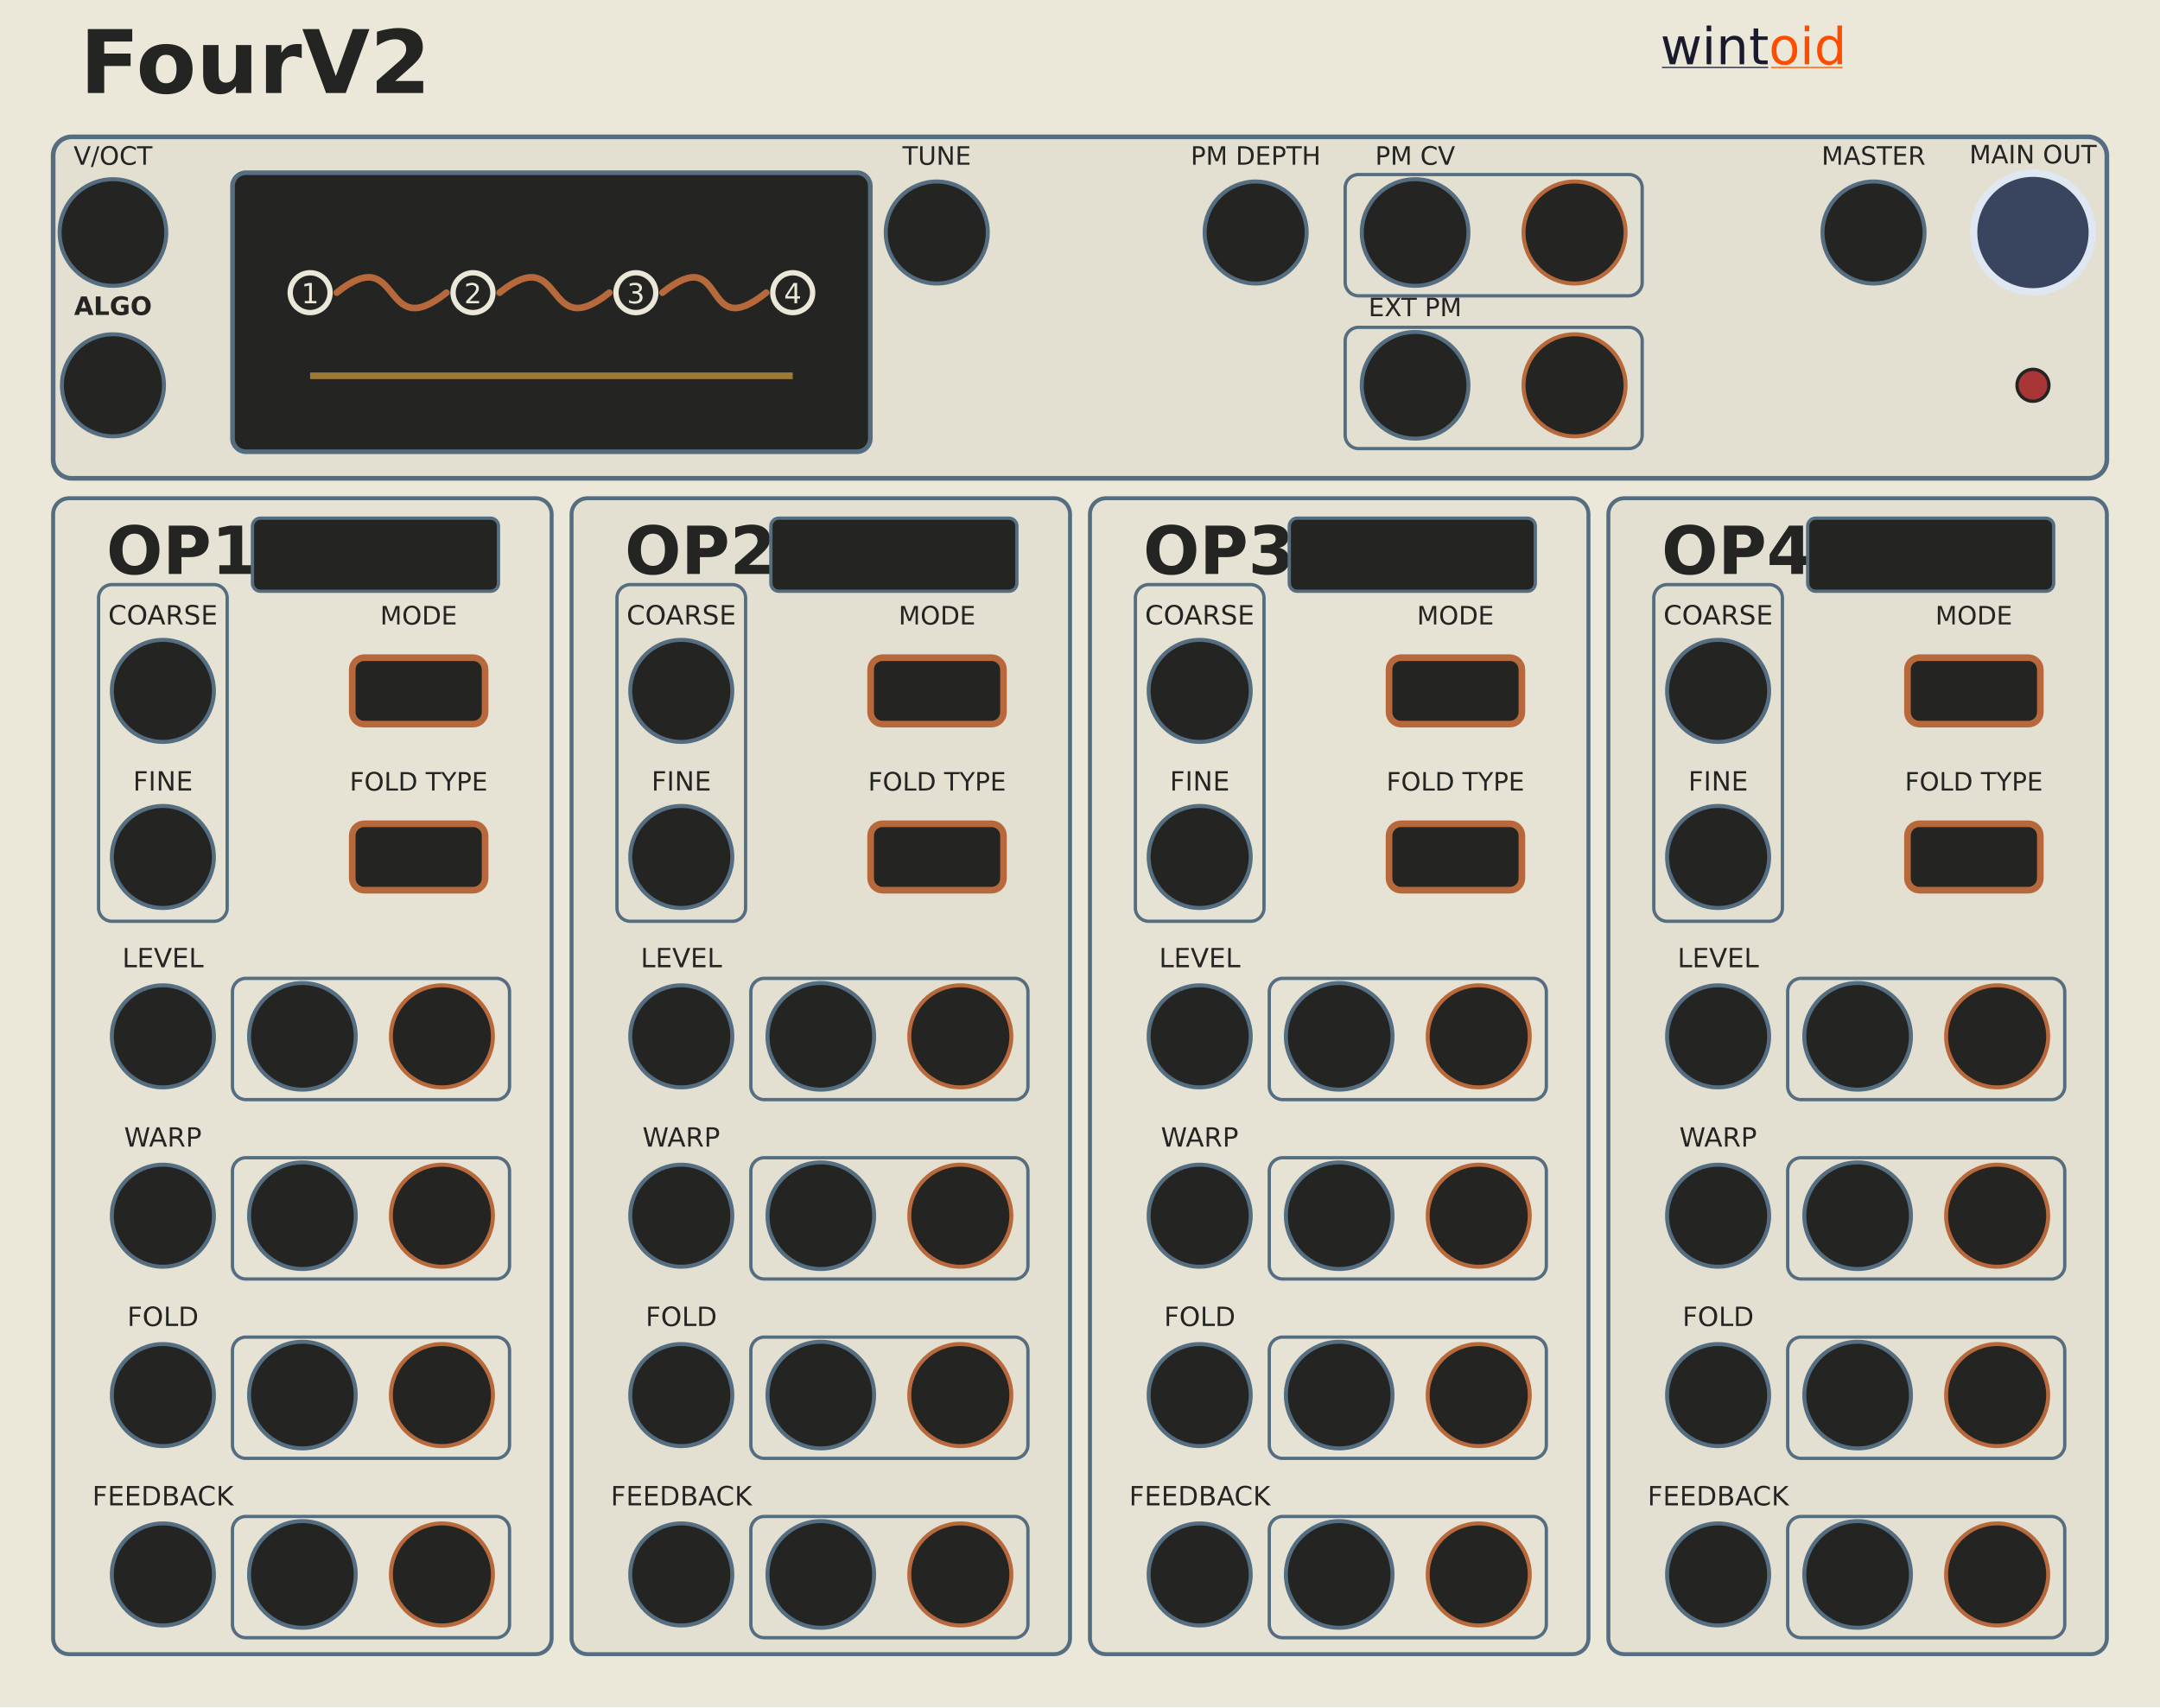
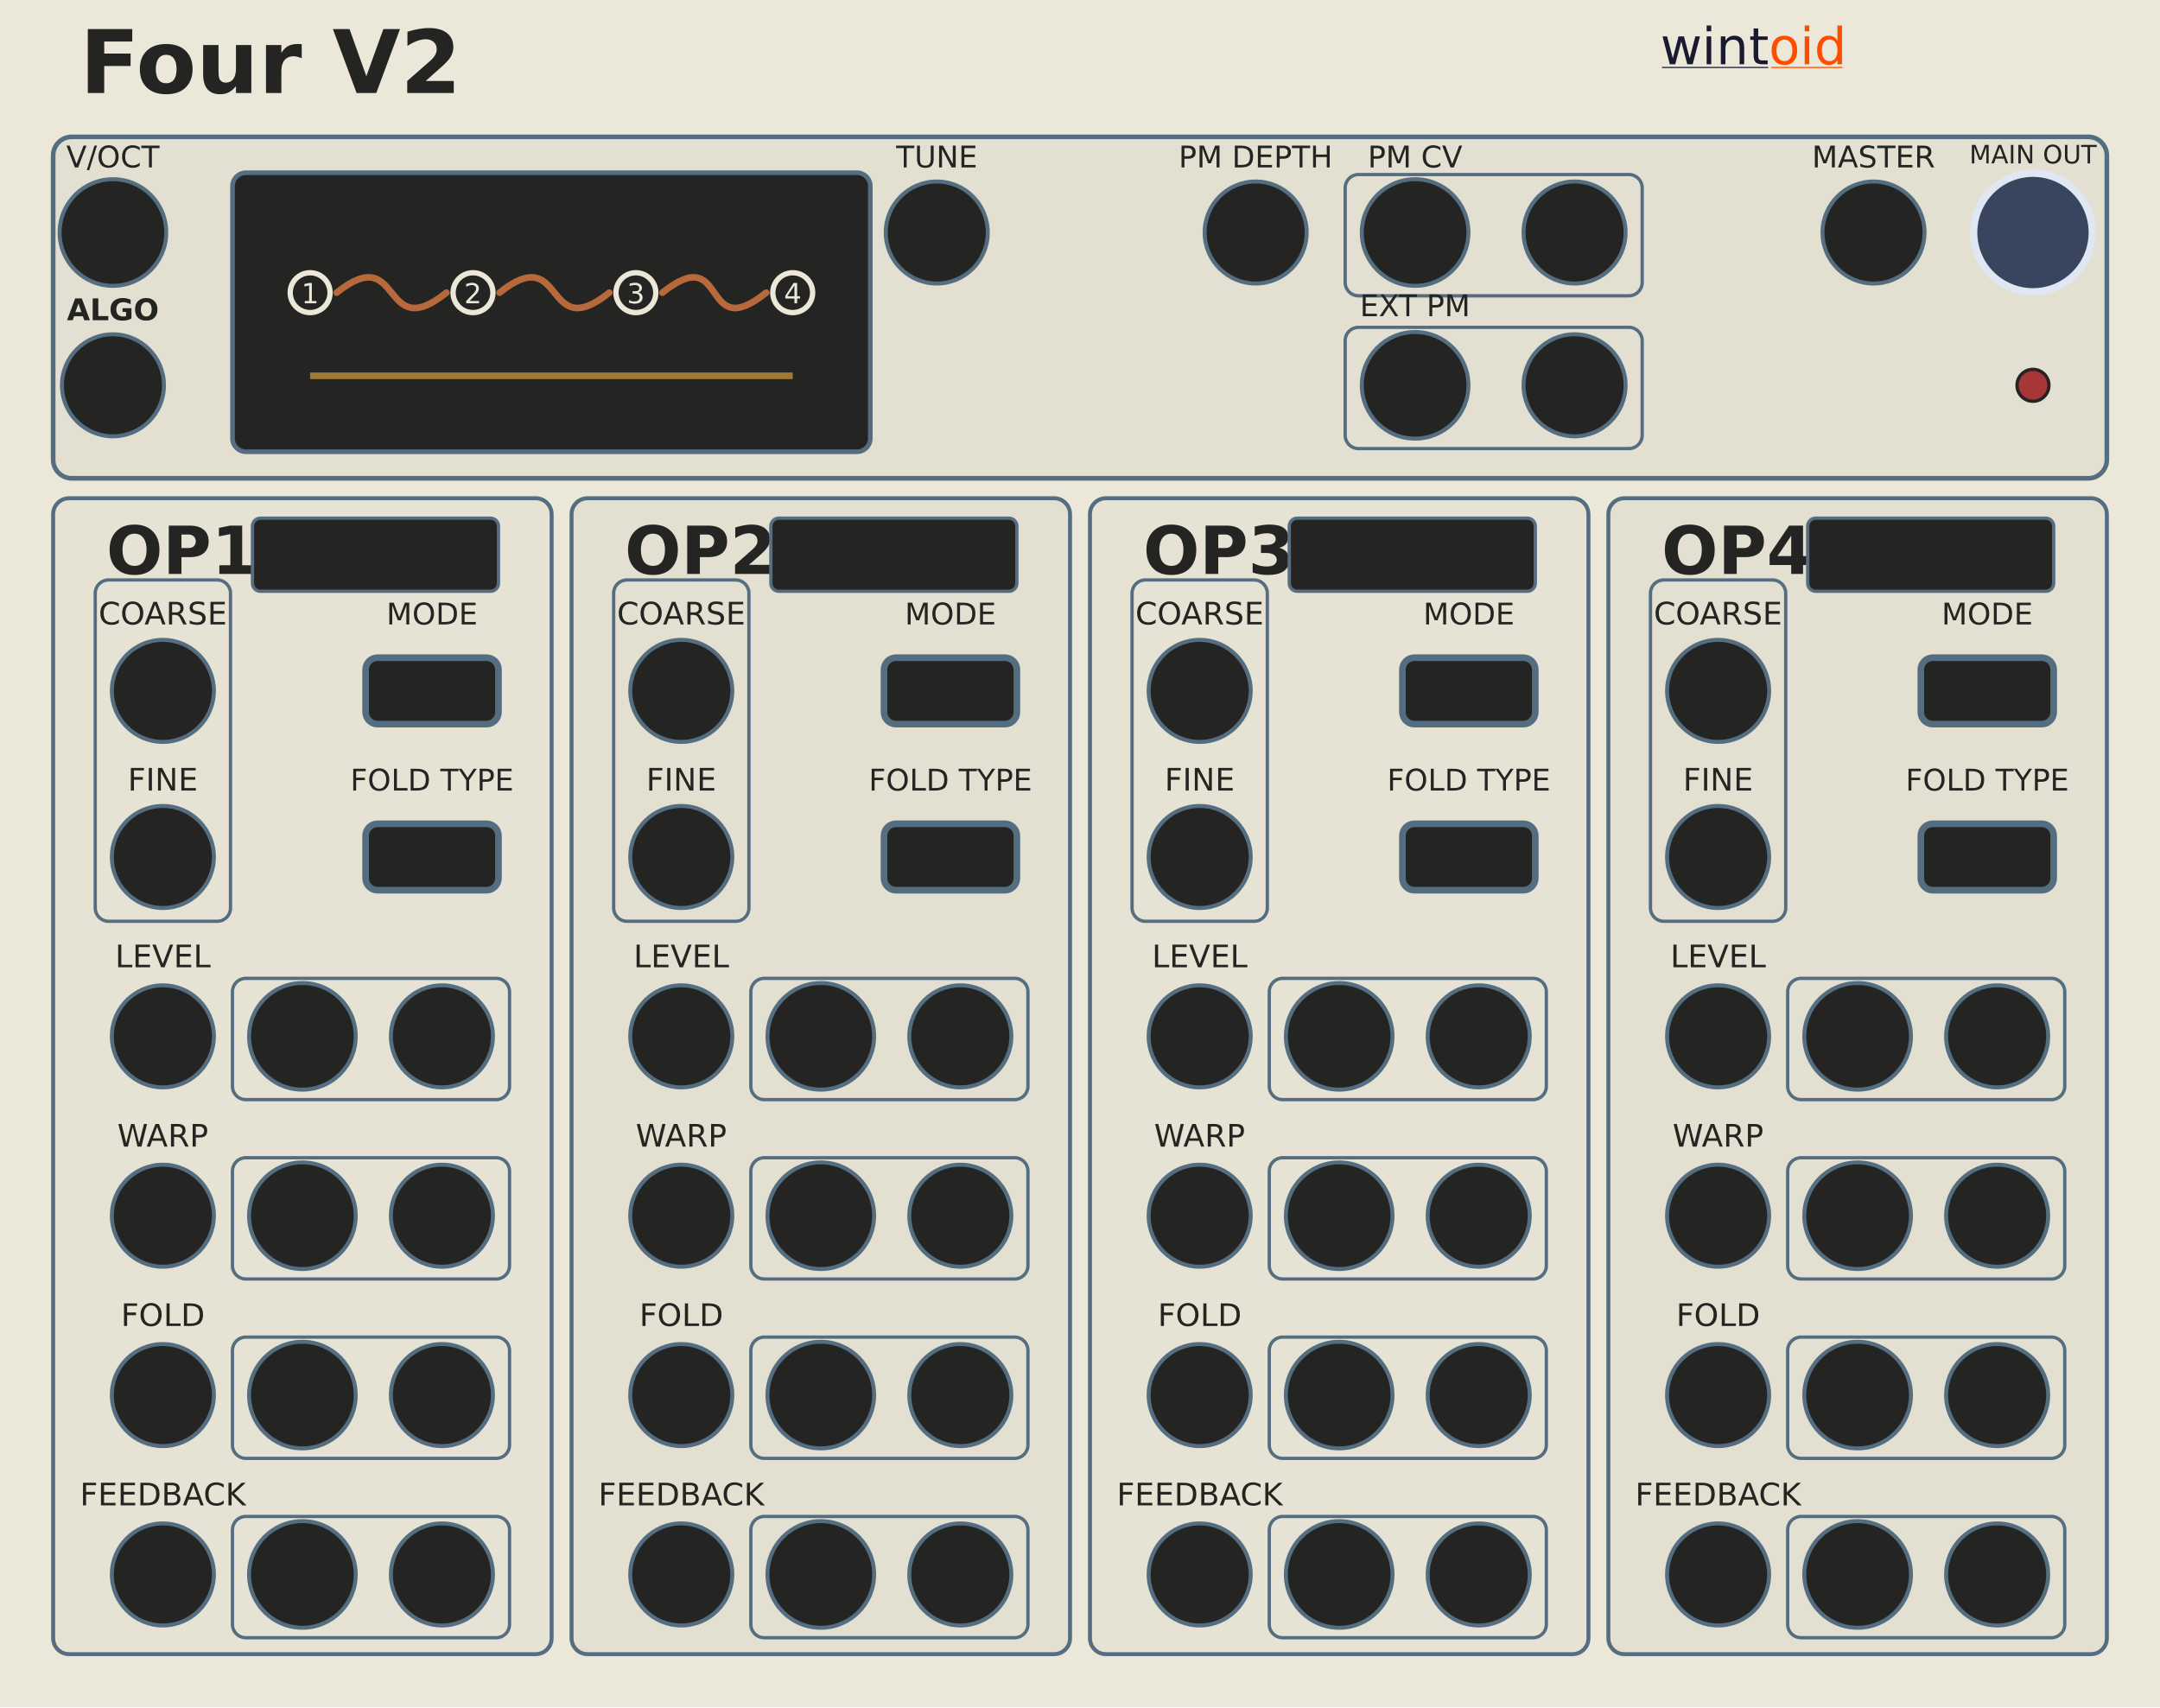
<svg xmlns="http://www.w3.org/2000/svg" width="162.56mm" height="128.5mm" viewBox="0 0 162.56 128.5">
  <rect x="0" y="0" width="162.56" height="128.5" fill="#ece8d9" stroke="#ece8d9" stroke-width="0" />
  <g id="wintoid-logo" transform="translate(124.959 0.638) scale(0.06)">
    <g id="wint-glyphs" fill="#1a1a2e">
      <path data-glyph="w" data-glyph-index="90" data-bbox="2.6875,-35,49.6562,0" transform="translate(0 70)" fill="#1a1a2e" d="M 2.688 -35 L 8.438 -35 L 15.625 -7.688 L 22.781 -35 L 29.562 -35 L 36.75 -7.688 L 43.906 -35 L 49.656 -35 L 40.5 0 L 33.719 0 L 26.188 -28.688 L 18.625 0 L 11.844 0 Z" />
      <path data-glyph="i" data-glyph-index="76" data-bbox="6.0312,-48.625,11.7812,0" transform="translate(52 70)" fill="#1a1a2e" d="M 6.031 -35 L 11.781 -35 L 11.781 0 L 6.031 0 Z M 6.031 -48.625 L 11.781 -48.625 L 11.781 -41.344 L 6.031 -41.344 Z" />
      <path data-glyph="n" data-glyph-index="81" data-bbox="5.8125,-35.8438,35.125,0" transform="translate(70 70)" fill="#1a1a2e" d="M 35.125 -21.125 L 35.125 0 L 29.375 0 L 29.375 -20.938 Q 29.375 -25.906 27.438 -28.375 Q 25.5 -30.844 21.625 -30.844 Q 16.969 -30.844 14.281 -27.875 Q 11.594 -24.906 11.594 -19.781 L 11.594 0 L 5.812 0 L 5.812 -35 L 11.594 -35 L 11.594 -29.562 Q 13.656 -32.719 16.453 -34.281 Q 19.25 -35.844 22.906 -35.844 Q 28.938 -35.844 32.031 -32.109 Q 35.125 -28.375 35.125 -21.125 Z" />
      <path data-glyph="t" data-glyph-index="87" data-bbox="1.7188,-44.9375,23.5625,0" transform="translate(111 70)" fill="#1a1a2e" d="M 11.719 -44.938 L 11.719 -35 L 23.562 -35 L 23.562 -30.531 L 11.719 -30.531 L 11.719 -11.531 Q 11.719 -7.25 12.891 -6.031 Q 14.062 -4.812 17.656 -4.812 L 23.562 -4.812 L 23.562 0 L 17.656 0 Q 11 0 8.469 -2.484 Q 5.938 -4.969 5.938 -11.531 L 5.938 -30.531 L 1.719 -30.531 L 1.719 -35 L 5.938 -35 L 5.938 -44.938 Z" />
    </g>
    <line id="wint-underline" x1="2.688" y1="74" x2="134.562" y2="74" stroke="#1a1a2e" stroke-width="1.4" stroke-linecap="square" />
    <g id="oid-glyphs" fill="#ff4d00">
      <path data-glyph="o" data-glyph-index="82" data-bbox="3.5312,-35.8438,35.6562,0.9062" transform="translate(136 70)" fill="#ff4d00" d="M 19.594 -30.969 Q 14.969 -30.969 12.281 -27.359 Q 9.594 -23.75 9.594 -17.469 Q 9.594 -11.188 12.266 -7.578 Q 14.938 -3.969 19.594 -3.969 Q 24.188 -3.969 26.875 -7.594 Q 29.562 -11.219 29.562 -17.469 Q 29.562 -23.688 26.875 -27.328 Q 24.188 -30.969 19.594 -30.969 Z M 19.594 -35.844 Q 27.094 -35.844 31.375 -30.969 Q 35.656 -26.094 35.656 -17.469 Q 35.656 -8.875 31.375 -3.984 Q 27.094 0.906 19.594 0.906 Q 12.062 0.906 7.797 -3.984 Q 3.531 -8.875 3.531 -17.469 Q 3.531 -26.094 7.797 -30.969 Q 12.062 -35.844 19.594 -35.844 Z" />
      <path data-glyph="i" data-glyph-index="76" data-bbox="6.0312,-48.625,11.7812,0" transform="translate(175 70)" fill="#ff4d00" d="M 6.031 -35 L 11.781 -35 L 11.781 0 L 6.031 0 Z M 6.031 -48.625 L 11.781 -48.625 L 11.781 -41.344 L 6.031 -41.344 Z" />
      <path data-glyph="d" data-glyph-index="71" data-bbox="3.5312,-48.625,34.8125,0.9062" transform="translate(193 70)" fill="#ff4d00" d="M 29.062 -29.688 L 29.062 -48.625 L 34.812 -48.625 L 34.812 0 L 29.062 0 L 29.062 -5.25 Q 27.25 -2.125 24.484 -0.609 Q 21.719 0.906 17.844 0.906 Q 11.5 0.906 7.516 -4.156 Q 3.531 -9.219 3.531 -17.469 Q 3.531 -25.719 7.516 -30.781 Q 11.5 -35.844 17.844 -35.844 Q 21.719 -35.844 24.484 -34.328 Q 27.25 -32.812 29.062 -29.688 Z M 9.469 -17.469 Q 9.469 -11.125 12.078 -7.516 Q 14.688 -3.906 19.25 -3.906 Q 23.812 -3.906 26.438 -7.516 Q 29.062 -11.125 29.062 -17.469 Q 29.062 -23.812 26.438 -27.422 Q 23.812 -31.031 19.25 -31.031 Q 14.688 -31.031 12.078 -27.422 Q 9.469 -23.812 9.469 -17.469 Z" />
    </g>
    <line id="oid-underline" x1="139.531" y1="74" x2="227.812" y2="74" stroke="#ff4d00" stroke-width="1.4" stroke-linecap="square" />
  </g>
-   <text x="6" y="7" text-anchor="start" font-family="DejaVu Sans" font-size="6.6" font-weight="700" fill="#242522">FourV2</text>
+   <text x="6" y="7" text-anchor="start" font-family="DejaVu Sans" font-size="6.6" font-weight="700" fill="#242522">Four V2</text>
  <rect id="routing-section" x="4" y="10.3" width="154.56" height="25.7" fill="#e3e0d1" stroke="#556d80" stroke-width="0.35" rx="1.4" />
-   <text x="8.5" y="23.7" text-anchor="middle" font-family="DejaVu Sans" font-size="1.9" font-weight="600" fill="#242522">ALGO</text>
+   <text x="8.5" y="24.1" text-anchor="middle" font-family="DejaVu Sans" font-size="2.25" font-weight="600" fill="#242522">ALGO</text>
  <rect id="routing-display" x="17.5" y="13" width="48" height="21" fill="#242522" stroke="#556d80" stroke-width="0.35" rx="1" />
  <g id="routing-display-art">
    <path d="M 25.34 22.028 C 30.34 18.028, 28.598 26.028, 33.598 22.028" fill="none" stroke="#b7693c" stroke-width="0.5" stroke-linecap="round" stroke-linejoin="round" />
    <path d="M 37.598 22.028 C 42.598 18.028, 40.856 26.028, 45.856 22.028" fill="none" stroke="#b7693c" stroke-width="0.5" stroke-linecap="round" stroke-linejoin="round" />
    <path d="M 49.856 22.028 C 54.856 18.028, 52.66 26.028, 57.66 22.028" fill="none" stroke="#b7693c" stroke-width="0.5" stroke-linecap="round" stroke-linejoin="round" />
    <line x1="23.34" y1="28.284" x2="59.66" y2="28.284" stroke="#9c7a35" stroke-width="0.5" />
    <circle cx="23.34" cy="22.028" r="1.5" fill="#242522" stroke="#ece8d9" stroke-width="0.4" />
    <text x="23.34" y="22.828" text-anchor="middle" font-family="DejaVu Sans" font-size="2.1" fill="#ece8d9">1</text>
    <circle cx="35.598" cy="22.028" r="1.5" fill="#242522" stroke="#ece8d9" stroke-width="0.4" />
    <text x="35.598" y="22.828" text-anchor="middle" font-family="DejaVu Sans" font-size="2.1" fill="#ece8d9">2</text>
    <circle cx="47.856" cy="22.028" r="1.5" fill="#242522" stroke="#ece8d9" stroke-width="0.4" />
    <text x="47.856" y="22.828" text-anchor="middle" font-family="DejaVu Sans" font-size="2.1" fill="#ece8d9">3</text>
    <circle cx="59.66" cy="22.028" r="1.5" fill="#242522" stroke="#ece8d9" stroke-width="0.4" />
    <text x="59.66" y="22.828" text-anchor="middle" font-family="DejaVu Sans" font-size="2.1" fill="#ece8d9">4</text>
  </g>
  <rect id="pm-depth-cv-group" x="101.237" y="13.137" width="22.353" height="9.126" fill="none" stroke="#556d80" stroke-width="0.25" rx="1" />
  <rect id="external-pm-group" x="101.237" y="24.637" width="22.353" height="9.126" fill="none" stroke="#556d80" stroke-width="0.25" rx="1" />
-   <text x="70.5" y="12.4" text-anchor="middle" font-family="DejaVu Sans" font-size="1.9" font-weight="400" fill="#242522">TUNE</text>
-   <text x="94.5" y="12.4" text-anchor="middle" font-family="DejaVu Sans" font-size="1.9" font-weight="400" fill="#242522">PM DEPTH</text>
-   <text x="141" y="12.4" text-anchor="middle" font-family="DejaVu Sans" font-size="1.9" font-weight="400" fill="#242522">MASTER</text>
-   <text x="106.5" y="12.4" text-anchor="middle" font-family="DejaVu Sans" font-size="1.9" font-weight="400" fill="#242522">PM CV</text>
-   <text x="106.5" y="23.8" text-anchor="middle" font-family="DejaVu Sans" font-size="1.9" font-weight="400" fill="#242522">EXT PM</text>
+   <text x="70.5" y="12.6" text-anchor="middle" font-family="DejaVu Sans" font-size="2.25" font-weight="400" fill="#242522">TUNE</text>
+   <text x="94.5" y="12.6" text-anchor="middle" font-family="DejaVu Sans" font-size="2.25" font-weight="400" fill="#242522">PM DEPTH</text>
+   <text x="141" y="12.6" text-anchor="middle" font-family="DejaVu Sans" font-size="2.25" font-weight="400" fill="#242522">MASTER</text>
+   <text x="106.5" y="12.6" text-anchor="middle" font-family="DejaVu Sans" font-size="2.25" font-weight="400" fill="#242522">PM CV</text>
+   <text x="106.5" y="23.8" text-anchor="middle" font-family="DejaVu Sans" font-size="2.25" font-weight="400" fill="#242522">EXT PM</text>
  <rect id="operator-section-1" x="4" y="37.5" width="37.515" height="87" fill="#e7e3d4" stroke="#556d80" stroke-width="0.3" rx="1.2" />
  <text x="8" y="43.2" text-anchor="start" font-family="DejaVu Sans" font-size="5" font-weight="700" fill="#242522">OP1</text>
  <rect id="op1-frequency-display" x="19" y="39" width="18.515" height="5.5" fill="#242522" stroke="#556d80" stroke-width="0.25" rx="0.6" />
-   <rect id="op1-coarse-fine-group" x="7.418" y="44" width="9.68" height="25.34" fill="none" stroke="#556d80" stroke-width="0.25" rx="1" />
+   <rect id="op1-coarse-fine-group" x="7.168" y="43.65" width="10.18" height="25.69" fill="none" stroke="#556d80" stroke-width="0.25" rx="1" />
  <rect id="op1-output-cv-group" x="17.494" y="73.637" width="20.853" height="9.126" fill="none" stroke="#556d80" stroke-width="0.25" rx="1" />
  <rect id="op1-warp-cv-group" x="17.494" y="87.137" width="20.853" height="9.126" fill="none" stroke="#556d80" stroke-width="0.25" rx="1" />
  <rect id="op1-fold-cv-group" x="17.494" y="100.637" width="20.853" height="9.126" fill="none" stroke="#556d80" stroke-width="0.25" rx="1" />
  <rect id="op1-feedback-cv-group" x="17.494" y="114.137" width="20.853" height="9.126" fill="none" stroke="#556d80" stroke-width="0.25" rx="1" />
-   <text x="12.258" y="47" text-anchor="middle" font-family="DejaVu Sans" font-size="2" font-weight="400" fill="#242522">COARSE</text>
-   <text x="31.508" y="47" text-anchor="middle" font-family="DejaVu Sans" font-size="1.9" font-weight="400" fill="#242522">MODE</text>
-   <text x="12.258" y="59.5" text-anchor="middle" font-family="DejaVu Sans" font-size="2" font-weight="400" fill="#242522">FINE</text>
-   <text x="31.508" y="59.5" text-anchor="middle" font-family="DejaVu Sans" font-size="1.9" font-weight="400" fill="#242522">FOLD TYPE</text>
-   <text x="12.258" y="72.8" text-anchor="middle" font-family="DejaVu Sans" font-size="2" font-weight="400" fill="#242522">LEVEL</text>
-   <text x="12.258" y="86.3" text-anchor="middle" font-family="DejaVu Sans" font-size="2" font-weight="400" fill="#242522">WARP</text>
-   <text x="12.258" y="99.8" text-anchor="middle" font-family="DejaVu Sans" font-size="2" font-weight="400" fill="#242522">FOLD</text>
-   <text x="12.258" y="113.3" text-anchor="middle" font-family="DejaVu Sans" font-size="2" font-weight="400" fill="#242522">FEEDBACK</text>
+   <text x="12.258" y="47" text-anchor="middle" font-family="DejaVu Sans" font-size="2.35" font-weight="400" fill="#242522">COARSE</text>
+   <text x="32.515" y="47" text-anchor="middle" font-family="DejaVu Sans" font-size="2.25" font-weight="400" fill="#242522">MODE</text>
+   <text x="12.258" y="59.5" text-anchor="middle" font-family="DejaVu Sans" font-size="2.35" font-weight="400" fill="#242522">FINE</text>
+   <text x="32.515" y="59.5" text-anchor="middle" font-family="DejaVu Sans" font-size="2.25" font-weight="400" fill="#242522">FOLD TYPE</text>
+   <text x="12.258" y="72.8" text-anchor="middle" font-family="DejaVu Sans" font-size="2.35" font-weight="400" fill="#242522">LEVEL</text>
+   <text x="12.258" y="86.3" text-anchor="middle" font-family="DejaVu Sans" font-size="2.35" font-weight="400" fill="#242522">WARP</text>
+   <text x="12.258" y="99.8" text-anchor="middle" font-family="DejaVu Sans" font-size="2.35" font-weight="400" fill="#242522">FOLD</text>
+   <text x="12.258" y="113.3" text-anchor="middle" font-family="DejaVu Sans" font-size="2.35" font-weight="400" fill="#242522">FEEDBACK</text>
  <rect id="operator-section-2" x="43.015" y="37.5" width="37.515" height="87" fill="#e3e0d1" stroke="#556d80" stroke-width="0.3" rx="1.2" />
  <text x="47.015" y="43.2" text-anchor="start" font-family="DejaVu Sans" font-size="5" font-weight="700" fill="#242522">OP2</text>
  <rect id="op2-frequency-display" x="58.015" y="39" width="18.515" height="5.5" fill="#242522" stroke="#556d80" stroke-width="0.25" rx="0.6" />
-   <rect id="op2-coarse-fine-group" x="46.433" y="44" width="9.68" height="25.34" fill="none" stroke="#556d80" stroke-width="0.25" rx="1" />
+   <rect id="op2-coarse-fine-group" x="46.183" y="43.65" width="10.18" height="25.69" fill="none" stroke="#556d80" stroke-width="0.25" rx="1" />
  <rect id="op2-output-cv-group" x="56.509" y="73.637" width="20.853" height="9.126" fill="none" stroke="#556d80" stroke-width="0.25" rx="1" />
  <rect id="op2-warp-cv-group" x="56.509" y="87.137" width="20.853" height="9.126" fill="none" stroke="#556d80" stroke-width="0.25" rx="1" />
  <rect id="op2-fold-cv-group" x="56.509" y="100.637" width="20.853" height="9.126" fill="none" stroke="#556d80" stroke-width="0.25" rx="1" />
  <rect id="op2-feedback-cv-group" x="56.509" y="114.137" width="20.853" height="9.126" fill="none" stroke="#556d80" stroke-width="0.25" rx="1" />
-   <text x="51.273" y="47" text-anchor="middle" font-family="DejaVu Sans" font-size="2" font-weight="400" fill="#242522">COARSE</text>
-   <text x="70.523" y="47" text-anchor="middle" font-family="DejaVu Sans" font-size="1.9" font-weight="400" fill="#242522">MODE</text>
-   <text x="51.273" y="59.5" text-anchor="middle" font-family="DejaVu Sans" font-size="2" font-weight="400" fill="#242522">FINE</text>
-   <text x="70.523" y="59.5" text-anchor="middle" font-family="DejaVu Sans" font-size="1.9" font-weight="400" fill="#242522">FOLD TYPE</text>
-   <text x="51.273" y="72.8" text-anchor="middle" font-family="DejaVu Sans" font-size="2" font-weight="400" fill="#242522">LEVEL</text>
-   <text x="51.273" y="86.3" text-anchor="middle" font-family="DejaVu Sans" font-size="2" font-weight="400" fill="#242522">WARP</text>
-   <text x="51.273" y="99.8" text-anchor="middle" font-family="DejaVu Sans" font-size="2" font-weight="400" fill="#242522">FOLD</text>
-   <text x="51.273" y="113.3" text-anchor="middle" font-family="DejaVu Sans" font-size="2" font-weight="400" fill="#242522">FEEDBACK</text>
+   <text x="51.273" y="47" text-anchor="middle" font-family="DejaVu Sans" font-size="2.35" font-weight="400" fill="#242522">COARSE</text>
+   <text x="71.53" y="47" text-anchor="middle" font-family="DejaVu Sans" font-size="2.25" font-weight="400" fill="#242522">MODE</text>
+   <text x="51.273" y="59.5" text-anchor="middle" font-family="DejaVu Sans" font-size="2.35" font-weight="400" fill="#242522">FINE</text>
+   <text x="71.53" y="59.5" text-anchor="middle" font-family="DejaVu Sans" font-size="2.25" font-weight="400" fill="#242522">FOLD TYPE</text>
+   <text x="51.273" y="72.8" text-anchor="middle" font-family="DejaVu Sans" font-size="2.35" font-weight="400" fill="#242522">LEVEL</text>
+   <text x="51.273" y="86.3" text-anchor="middle" font-family="DejaVu Sans" font-size="2.35" font-weight="400" fill="#242522">WARP</text>
+   <text x="51.273" y="99.8" text-anchor="middle" font-family="DejaVu Sans" font-size="2.35" font-weight="400" fill="#242522">FOLD</text>
+   <text x="51.273" y="113.3" text-anchor="middle" font-family="DejaVu Sans" font-size="2.35" font-weight="400" fill="#242522">FEEDBACK</text>
  <rect id="operator-section-3" x="82.03" y="37.5" width="37.515" height="87" fill="#e7e3d4" stroke="#556d80" stroke-width="0.3" rx="1.2" />
  <text x="86.03" y="43.2" text-anchor="start" font-family="DejaVu Sans" font-size="5" font-weight="700" fill="#242522">OP3</text>
  <rect id="op3-frequency-display" x="97.03" y="39" width="18.515" height="5.5" fill="#242522" stroke="#556d80" stroke-width="0.25" rx="0.6" />
-   <rect id="op3-coarse-fine-group" x="85.448" y="44" width="9.68" height="25.34" fill="none" stroke="#556d80" stroke-width="0.25" rx="1" />
+   <rect id="op3-coarse-fine-group" x="85.198" y="43.65" width="10.18" height="25.69" fill="none" stroke="#556d80" stroke-width="0.25" rx="1" />
  <rect id="op3-output-cv-group" x="95.524" y="73.637" width="20.853" height="9.126" fill="none" stroke="#556d80" stroke-width="0.25" rx="1" />
  <rect id="op3-warp-cv-group" x="95.524" y="87.137" width="20.853" height="9.126" fill="none" stroke="#556d80" stroke-width="0.25" rx="1" />
  <rect id="op3-fold-cv-group" x="95.524" y="100.637" width="20.853" height="9.126" fill="none" stroke="#556d80" stroke-width="0.25" rx="1" />
  <rect id="op3-feedback-cv-group" x="95.524" y="114.137" width="20.853" height="9.126" fill="none" stroke="#556d80" stroke-width="0.25" rx="1" />
-   <text x="90.287" y="47" text-anchor="middle" font-family="DejaVu Sans" font-size="2" font-weight="400" fill="#242522">COARSE</text>
-   <text x="109.537" y="47" text-anchor="middle" font-family="DejaVu Sans" font-size="1.9" font-weight="400" fill="#242522">MODE</text>
-   <text x="90.287" y="59.5" text-anchor="middle" font-family="DejaVu Sans" font-size="2" font-weight="400" fill="#242522">FINE</text>
-   <text x="109.537" y="59.5" text-anchor="middle" font-family="DejaVu Sans" font-size="1.9" font-weight="400" fill="#242522">FOLD TYPE</text>
-   <text x="90.287" y="72.8" text-anchor="middle" font-family="DejaVu Sans" font-size="2" font-weight="400" fill="#242522">LEVEL</text>
-   <text x="90.287" y="86.3" text-anchor="middle" font-family="DejaVu Sans" font-size="2" font-weight="400" fill="#242522">WARP</text>
-   <text x="90.287" y="99.8" text-anchor="middle" font-family="DejaVu Sans" font-size="2" font-weight="400" fill="#242522">FOLD</text>
-   <text x="90.287" y="113.3" text-anchor="middle" font-family="DejaVu Sans" font-size="2" font-weight="400" fill="#242522">FEEDBACK</text>
+   <text x="90.287" y="47" text-anchor="middle" font-family="DejaVu Sans" font-size="2.35" font-weight="400" fill="#242522">COARSE</text>
+   <text x="110.545" y="47" text-anchor="middle" font-family="DejaVu Sans" font-size="2.25" font-weight="400" fill="#242522">MODE</text>
+   <text x="90.287" y="59.5" text-anchor="middle" font-family="DejaVu Sans" font-size="2.35" font-weight="400" fill="#242522">FINE</text>
+   <text x="110.545" y="59.5" text-anchor="middle" font-family="DejaVu Sans" font-size="2.25" font-weight="400" fill="#242522">FOLD TYPE</text>
+   <text x="90.287" y="72.8" text-anchor="middle" font-family="DejaVu Sans" font-size="2.35" font-weight="400" fill="#242522">LEVEL</text>
+   <text x="90.287" y="86.3" text-anchor="middle" font-family="DejaVu Sans" font-size="2.35" font-weight="400" fill="#242522">WARP</text>
+   <text x="90.287" y="99.8" text-anchor="middle" font-family="DejaVu Sans" font-size="2.35" font-weight="400" fill="#242522">FOLD</text>
+   <text x="90.287" y="113.3" text-anchor="middle" font-family="DejaVu Sans" font-size="2.35" font-weight="400" fill="#242522">FEEDBACK</text>
  <rect id="operator-section-4" x="121.045" y="37.5" width="37.515" height="87" fill="#e3e0d1" stroke="#556d80" stroke-width="0.3" rx="1.2" />
  <text x="125.045" y="43.2" text-anchor="start" font-family="DejaVu Sans" font-size="5" font-weight="700" fill="#242522">OP4</text>
  <rect id="op4-frequency-display" x="136.045" y="39" width="18.515" height="5.5" fill="#242522" stroke="#556d80" stroke-width="0.25" rx="0.6" />
-   <rect id="op4-coarse-fine-group" x="124.463" y="44" width="9.68" height="25.34" fill="none" stroke="#556d80" stroke-width="0.25" rx="1" />
+   <rect id="op4-coarse-fine-group" x="124.213" y="43.65" width="10.18" height="25.69" fill="none" stroke="#556d80" stroke-width="0.25" rx="1" />
  <rect id="op4-output-cv-group" x="134.539" y="73.637" width="20.853" height="9.126" fill="none" stroke="#556d80" stroke-width="0.25" rx="1" />
  <rect id="op4-warp-cv-group" x="134.539" y="87.137" width="20.853" height="9.126" fill="none" stroke="#556d80" stroke-width="0.25" rx="1" />
  <rect id="op4-fold-cv-group" x="134.539" y="100.637" width="20.853" height="9.126" fill="none" stroke="#556d80" stroke-width="0.25" rx="1" />
  <rect id="op4-feedback-cv-group" x="134.539" y="114.137" width="20.853" height="9.126" fill="none" stroke="#556d80" stroke-width="0.25" rx="1" />
-   <text x="129.303" y="47" text-anchor="middle" font-family="DejaVu Sans" font-size="2" font-weight="400" fill="#242522">COARSE</text>
-   <text x="148.553" y="47" text-anchor="middle" font-family="DejaVu Sans" font-size="1.9" font-weight="400" fill="#242522">MODE</text>
-   <text x="129.303" y="59.5" text-anchor="middle" font-family="DejaVu Sans" font-size="2" font-weight="400" fill="#242522">FINE</text>
-   <text x="148.553" y="59.5" text-anchor="middle" font-family="DejaVu Sans" font-size="1.9" font-weight="400" fill="#242522">FOLD TYPE</text>
-   <text x="129.303" y="72.8" text-anchor="middle" font-family="DejaVu Sans" font-size="2" font-weight="400" fill="#242522">LEVEL</text>
-   <text x="129.303" y="86.3" text-anchor="middle" font-family="DejaVu Sans" font-size="2" font-weight="400" fill="#242522">WARP</text>
-   <text x="129.303" y="99.8" text-anchor="middle" font-family="DejaVu Sans" font-size="2" font-weight="400" fill="#242522">FOLD</text>
-   <text x="129.303" y="113.3" text-anchor="middle" font-family="DejaVu Sans" font-size="2" font-weight="400" fill="#242522">FEEDBACK</text>
-   <text x="8.5" y="12.4" text-anchor="middle" font-family="DejaVu Sans" font-size="1.9" font-weight="400" fill="#242522" textLength="4.5" lengthAdjust="spacingAndGlyphs">V/OCT</text>
+   <text x="129.303" y="47" text-anchor="middle" font-family="DejaVu Sans" font-size="2.35" font-weight="400" fill="#242522">COARSE</text>
+   <text x="149.56" y="47" text-anchor="middle" font-family="DejaVu Sans" font-size="2.25" font-weight="400" fill="#242522">MODE</text>
+   <text x="129.303" y="59.5" text-anchor="middle" font-family="DejaVu Sans" font-size="2.35" font-weight="400" fill="#242522">FINE</text>
+   <text x="149.56" y="59.5" text-anchor="middle" font-family="DejaVu Sans" font-size="2.25" font-weight="400" fill="#242522">FOLD TYPE</text>
+   <text x="129.303" y="72.8" text-anchor="middle" font-family="DejaVu Sans" font-size="2.35" font-weight="400" fill="#242522">LEVEL</text>
+   <text x="129.303" y="86.3" text-anchor="middle" font-family="DejaVu Sans" font-size="2.35" font-weight="400" fill="#242522">WARP</text>
+   <text x="129.303" y="99.8" text-anchor="middle" font-family="DejaVu Sans" font-size="2.35" font-weight="400" fill="#242522">FOLD</text>
+   <text x="129.303" y="113.3" text-anchor="middle" font-family="DejaVu Sans" font-size="2.35" font-weight="400" fill="#242522">FEEDBACK</text>
+   <text x="8.5" y="12.6" text-anchor="middle" font-family="DejaVu Sans" font-size="2.25" font-weight="400" fill="#242522" textLength="4.5" lengthAdjust="spacingAndGlyphs">V/OCT</text>
  <text x="153" y="12.3" text-anchor="middle" font-family="DejaVu Sans" font-size="1.9" font-weight="400" fill="#242522" textLength="9.5" lengthAdjust="spacingAndGlyphs">MAIN OUT</text>
  <circle cx="8.5" cy="29" r="3.84" fill="#242522" stroke="#556d80" stroke-width="0.3" />
  <circle cx="70.5" cy="17.5" r="3.84" fill="#242522" stroke="#556d80" stroke-width="0.3" />
  <circle cx="94.5" cy="17.5" r="3.84" fill="#242522" stroke="#556d80" stroke-width="0.3" />
  <circle cx="141" cy="17.5" r="3.84" fill="#242522" stroke="#556d80" stroke-width="0.3" />
  <circle cx="106.5" cy="17.5" r="4.013" fill="#242522" stroke="#556d80" stroke-width="0.3" />
-   <circle cx="118.5" cy="17.5" r="3.84" fill="#242522" stroke="#b7693c" stroke-width="0.3" />
+   <circle cx="118.5" cy="17.5" r="3.84" fill="#242522" stroke="#556d80" stroke-width="0.3" />
  <circle cx="106.5" cy="29" r="4.013" fill="#242522" stroke="#556d80" stroke-width="0.3" />
-   <circle cx="118.5" cy="29" r="3.84" fill="#242522" stroke="#b7693c" stroke-width="0.3" />
+   <circle cx="118.5" cy="29" r="3.84" fill="#242522" stroke="#556d80" stroke-width="0.3" />
  <circle cx="8.5" cy="17.5" r="4.013" fill="#242522" stroke="#556d80" stroke-width="0.3" />
  <circle cx="153" cy="17.5" r="4.463" fill="#39445f" stroke="#dfe7f3" stroke-width="0.55" />
  <circle cx="153" cy="29" r="1.2" fill="#a93636" stroke="#242522" stroke-width="0.25" />
  <circle cx="12.258" cy="52" r="3.84" fill="#242522" stroke="#556d80" stroke-width="0.3" />
-   <rect x="26.508" y="49.5" width="10" height="5" fill="#242522" stroke="#b7693c" stroke-width="0.5" rx="0.9" />
+   <rect x="27.515" y="49.5" width="10" height="5" fill="#242522" stroke="#556d80" stroke-width="0.5" rx="0.9" />
  <circle cx="12.258" cy="64.5" r="3.84" fill="#242522" stroke="#556d80" stroke-width="0.3" />
-   <rect x="26.508" y="62" width="10" height="5" fill="#242522" stroke="#b7693c" stroke-width="0.5" rx="0.9" />
+   <rect x="27.515" y="62" width="10" height="5" fill="#242522" stroke="#556d80" stroke-width="0.5" rx="0.9" />
  <circle cx="12.258" cy="78" r="3.84" fill="#242522" stroke="#556d80" stroke-width="0.3" />
  <circle cx="12.258" cy="91.5" r="3.84" fill="#242522" stroke="#556d80" stroke-width="0.3" />
  <circle cx="12.258" cy="105" r="3.84" fill="#242522" stroke="#556d80" stroke-width="0.3" />
  <circle cx="12.258" cy="118.5" r="3.84" fill="#242522" stroke="#556d80" stroke-width="0.3" />
  <circle cx="51.273" cy="52" r="3.84" fill="#242522" stroke="#556d80" stroke-width="0.3" />
-   <rect x="65.523" y="49.5" width="10" height="5" fill="#242522" stroke="#b7693c" stroke-width="0.5" rx="0.9" />
+   <rect x="66.53" y="49.5" width="10" height="5" fill="#242522" stroke="#556d80" stroke-width="0.5" rx="0.9" />
  <circle cx="51.273" cy="64.5" r="3.84" fill="#242522" stroke="#556d80" stroke-width="0.3" />
-   <rect x="65.523" y="62" width="10" height="5" fill="#242522" stroke="#b7693c" stroke-width="0.5" rx="0.9" />
+   <rect x="66.53" y="62" width="10" height="5" fill="#242522" stroke="#556d80" stroke-width="0.5" rx="0.9" />
  <circle cx="51.273" cy="78" r="3.84" fill="#242522" stroke="#556d80" stroke-width="0.3" />
  <circle cx="51.273" cy="91.5" r="3.84" fill="#242522" stroke="#556d80" stroke-width="0.3" />
  <circle cx="51.273" cy="105" r="3.84" fill="#242522" stroke="#556d80" stroke-width="0.3" />
  <circle cx="51.273" cy="118.5" r="3.84" fill="#242522" stroke="#556d80" stroke-width="0.3" />
  <circle cx="90.287" cy="52" r="3.84" fill="#242522" stroke="#556d80" stroke-width="0.3" />
-   <rect x="104.537" y="49.5" width="10" height="5" fill="#242522" stroke="#b7693c" stroke-width="0.5" rx="0.9" />
+   <rect x="105.545" y="49.5" width="10" height="5" fill="#242522" stroke="#556d80" stroke-width="0.5" rx="0.9" />
  <circle cx="90.287" cy="64.5" r="3.84" fill="#242522" stroke="#556d80" stroke-width="0.3" />
-   <rect x="104.537" y="62" width="10" height="5" fill="#242522" stroke="#b7693c" stroke-width="0.5" rx="0.9" />
+   <rect x="105.545" y="62" width="10" height="5" fill="#242522" stroke="#556d80" stroke-width="0.5" rx="0.9" />
  <circle cx="90.287" cy="78" r="3.84" fill="#242522" stroke="#556d80" stroke-width="0.3" />
  <circle cx="90.287" cy="91.5" r="3.84" fill="#242522" stroke="#556d80" stroke-width="0.3" />
  <circle cx="90.287" cy="105" r="3.84" fill="#242522" stroke="#556d80" stroke-width="0.3" />
  <circle cx="90.287" cy="118.5" r="3.84" fill="#242522" stroke="#556d80" stroke-width="0.3" />
  <circle cx="129.303" cy="52" r="3.84" fill="#242522" stroke="#556d80" stroke-width="0.3" />
-   <rect x="143.553" y="49.5" width="10" height="5" fill="#242522" stroke="#b7693c" stroke-width="0.5" rx="0.9" />
+   <rect x="144.56" y="49.5" width="10" height="5" fill="#242522" stroke="#556d80" stroke-width="0.5" rx="0.9" />
  <circle cx="129.303" cy="64.5" r="3.84" fill="#242522" stroke="#556d80" stroke-width="0.3" />
-   <rect x="143.553" y="62" width="10" height="5" fill="#242522" stroke="#b7693c" stroke-width="0.5" rx="0.9" />
+   <rect x="144.56" y="62" width="10" height="5" fill="#242522" stroke="#556d80" stroke-width="0.5" rx="0.9" />
  <circle cx="129.303" cy="78" r="3.84" fill="#242522" stroke="#556d80" stroke-width="0.3" />
  <circle cx="129.303" cy="91.5" r="3.84" fill="#242522" stroke="#556d80" stroke-width="0.3" />
  <circle cx="129.303" cy="105" r="3.84" fill="#242522" stroke="#556d80" stroke-width="0.3" />
  <circle cx="129.303" cy="118.5" r="3.84" fill="#242522" stroke="#556d80" stroke-width="0.3" />
  <circle cx="22.758" cy="78" r="4.013" fill="#242522" stroke="#556d80" stroke-width="0.3" />
-   <circle cx="33.258" cy="78" r="3.84" fill="#242522" stroke="#b7693c" stroke-width="0.3" />
+   <circle cx="33.258" cy="78" r="3.84" fill="#242522" stroke="#556d80" stroke-width="0.3" />
  <circle cx="61.773" cy="78" r="4.013" fill="#242522" stroke="#556d80" stroke-width="0.3" />
-   <circle cx="72.273" cy="78" r="3.84" fill="#242522" stroke="#b7693c" stroke-width="0.3" />
+   <circle cx="72.273" cy="78" r="3.84" fill="#242522" stroke="#556d80" stroke-width="0.3" />
  <circle cx="100.787" cy="78" r="4.013" fill="#242522" stroke="#556d80" stroke-width="0.3" />
-   <circle cx="111.287" cy="78" r="3.84" fill="#242522" stroke="#b7693c" stroke-width="0.3" />
+   <circle cx="111.287" cy="78" r="3.84" fill="#242522" stroke="#556d80" stroke-width="0.3" />
  <circle cx="139.803" cy="78" r="4.013" fill="#242522" stroke="#556d80" stroke-width="0.3" />
-   <circle cx="150.303" cy="78" r="3.84" fill="#242522" stroke="#b7693c" stroke-width="0.3" />
+   <circle cx="150.303" cy="78" r="3.84" fill="#242522" stroke="#556d80" stroke-width="0.3" />
  <circle cx="22.758" cy="91.5" r="4.013" fill="#242522" stroke="#556d80" stroke-width="0.3" />
-   <circle cx="33.258" cy="91.5" r="3.84" fill="#242522" stroke="#b7693c" stroke-width="0.3" />
+   <circle cx="33.258" cy="91.5" r="3.84" fill="#242522" stroke="#556d80" stroke-width="0.3" />
  <circle cx="61.773" cy="91.5" r="4.013" fill="#242522" stroke="#556d80" stroke-width="0.3" />
-   <circle cx="72.273" cy="91.5" r="3.84" fill="#242522" stroke="#b7693c" stroke-width="0.3" />
+   <circle cx="72.273" cy="91.5" r="3.84" fill="#242522" stroke="#556d80" stroke-width="0.3" />
  <circle cx="100.787" cy="91.5" r="4.013" fill="#242522" stroke="#556d80" stroke-width="0.3" />
-   <circle cx="111.287" cy="91.5" r="3.84" fill="#242522" stroke="#b7693c" stroke-width="0.3" />
+   <circle cx="111.287" cy="91.5" r="3.84" fill="#242522" stroke="#556d80" stroke-width="0.3" />
  <circle cx="139.803" cy="91.5" r="4.013" fill="#242522" stroke="#556d80" stroke-width="0.3" />
-   <circle cx="150.303" cy="91.5" r="3.84" fill="#242522" stroke="#b7693c" stroke-width="0.3" />
+   <circle cx="150.303" cy="91.5" r="3.84" fill="#242522" stroke="#556d80" stroke-width="0.3" />
  <circle cx="22.758" cy="105" r="4.013" fill="#242522" stroke="#556d80" stroke-width="0.3" />
-   <circle cx="33.258" cy="105" r="3.84" fill="#242522" stroke="#b7693c" stroke-width="0.3" />
+   <circle cx="33.258" cy="105" r="3.84" fill="#242522" stroke="#556d80" stroke-width="0.3" />
  <circle cx="61.773" cy="105" r="4.013" fill="#242522" stroke="#556d80" stroke-width="0.3" />
-   <circle cx="72.273" cy="105" r="3.84" fill="#242522" stroke="#b7693c" stroke-width="0.3" />
+   <circle cx="72.273" cy="105" r="3.84" fill="#242522" stroke="#556d80" stroke-width="0.3" />
  <circle cx="100.787" cy="105" r="4.013" fill="#242522" stroke="#556d80" stroke-width="0.3" />
-   <circle cx="111.287" cy="105" r="3.84" fill="#242522" stroke="#b7693c" stroke-width="0.3" />
+   <circle cx="111.287" cy="105" r="3.84" fill="#242522" stroke="#556d80" stroke-width="0.3" />
  <circle cx="139.803" cy="105" r="4.013" fill="#242522" stroke="#556d80" stroke-width="0.3" />
-   <circle cx="150.303" cy="105" r="3.84" fill="#242522" stroke="#b7693c" stroke-width="0.3" />
+   <circle cx="150.303" cy="105" r="3.84" fill="#242522" stroke="#556d80" stroke-width="0.3" />
  <circle cx="22.758" cy="118.5" r="4.013" fill="#242522" stroke="#556d80" stroke-width="0.3" />
-   <circle cx="33.258" cy="118.5" r="3.84" fill="#242522" stroke="#b7693c" stroke-width="0.3" />
+   <circle cx="33.258" cy="118.5" r="3.84" fill="#242522" stroke="#556d80" stroke-width="0.3" />
  <circle cx="61.773" cy="118.5" r="4.013" fill="#242522" stroke="#556d80" stroke-width="0.3" />
-   <circle cx="72.273" cy="118.5" r="3.84" fill="#242522" stroke="#b7693c" stroke-width="0.3" />
+   <circle cx="72.273" cy="118.5" r="3.84" fill="#242522" stroke="#556d80" stroke-width="0.3" />
  <circle cx="100.787" cy="118.5" r="4.013" fill="#242522" stroke="#556d80" stroke-width="0.3" />
-   <circle cx="111.287" cy="118.5" r="3.84" fill="#242522" stroke="#b7693c" stroke-width="0.3" />
+   <circle cx="111.287" cy="118.5" r="3.84" fill="#242522" stroke="#556d80" stroke-width="0.3" />
  <circle cx="139.803" cy="118.5" r="4.013" fill="#242522" stroke="#556d80" stroke-width="0.3" />
-   <circle cx="150.303" cy="118.5" r="3.84" fill="#242522" stroke="#b7693c" stroke-width="0.3" />
+   <circle cx="150.303" cy="118.5" r="3.84" fill="#242522" stroke="#556d80" stroke-width="0.3" />
</svg>
